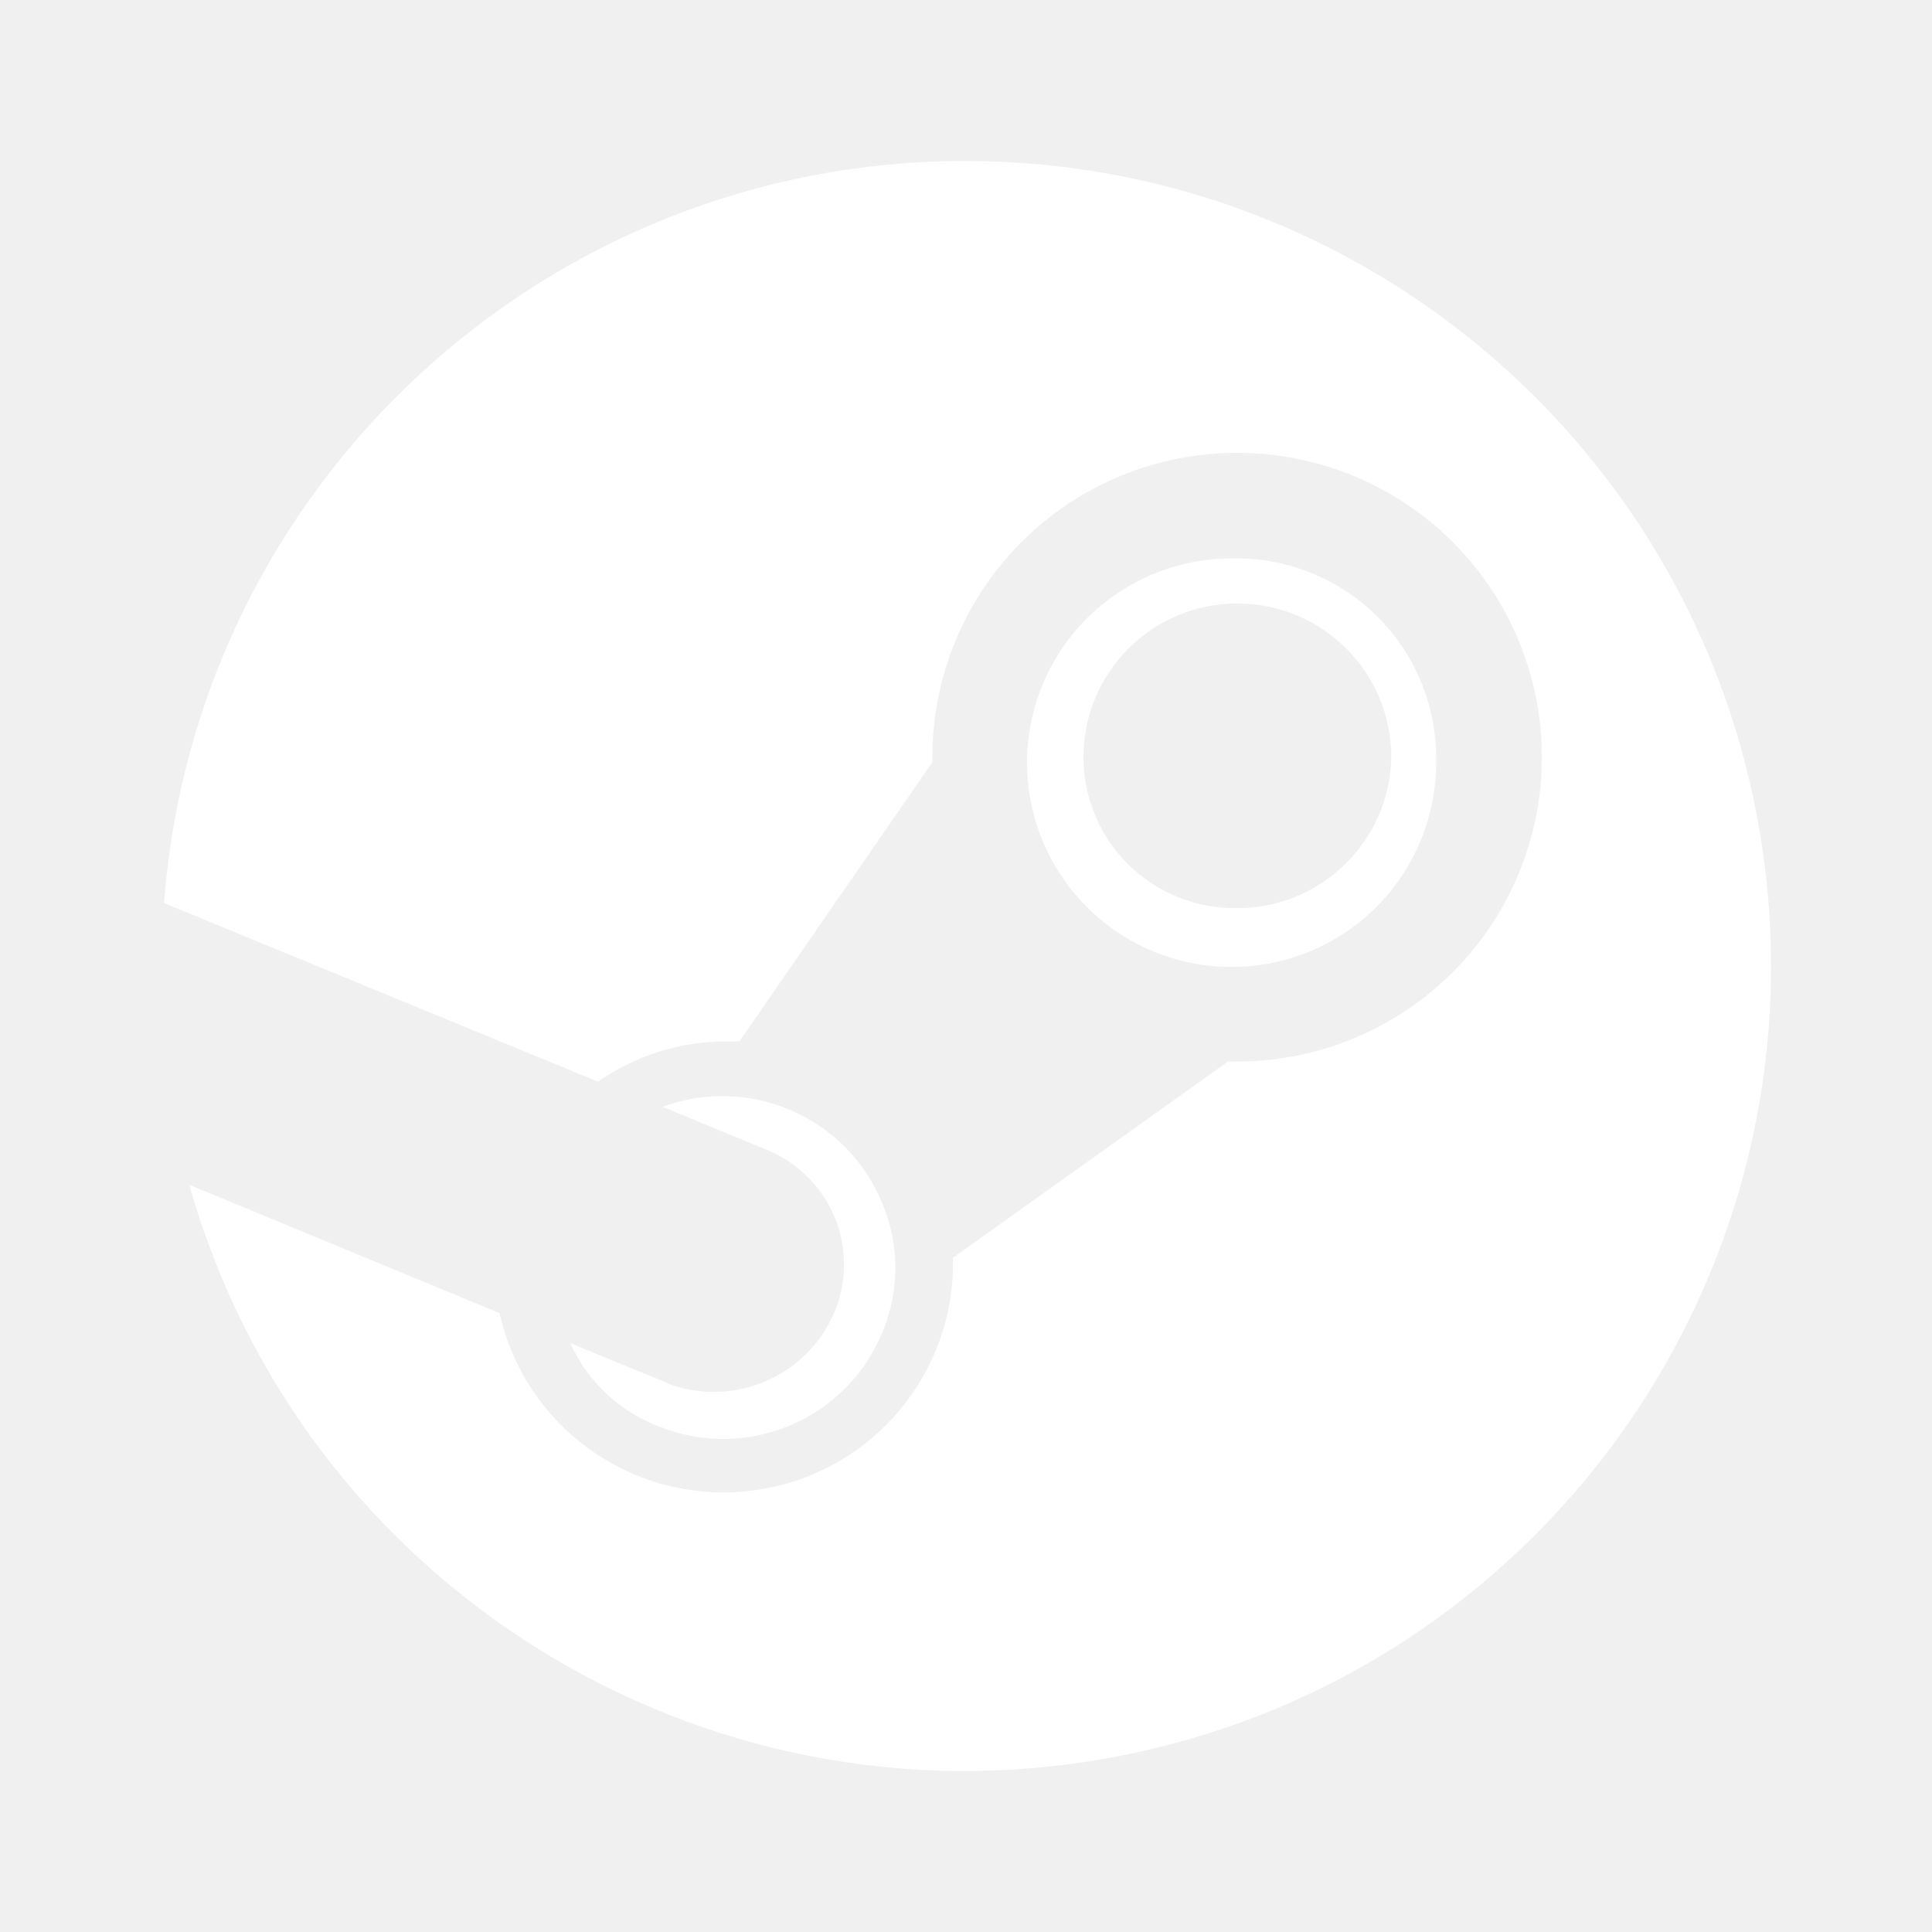
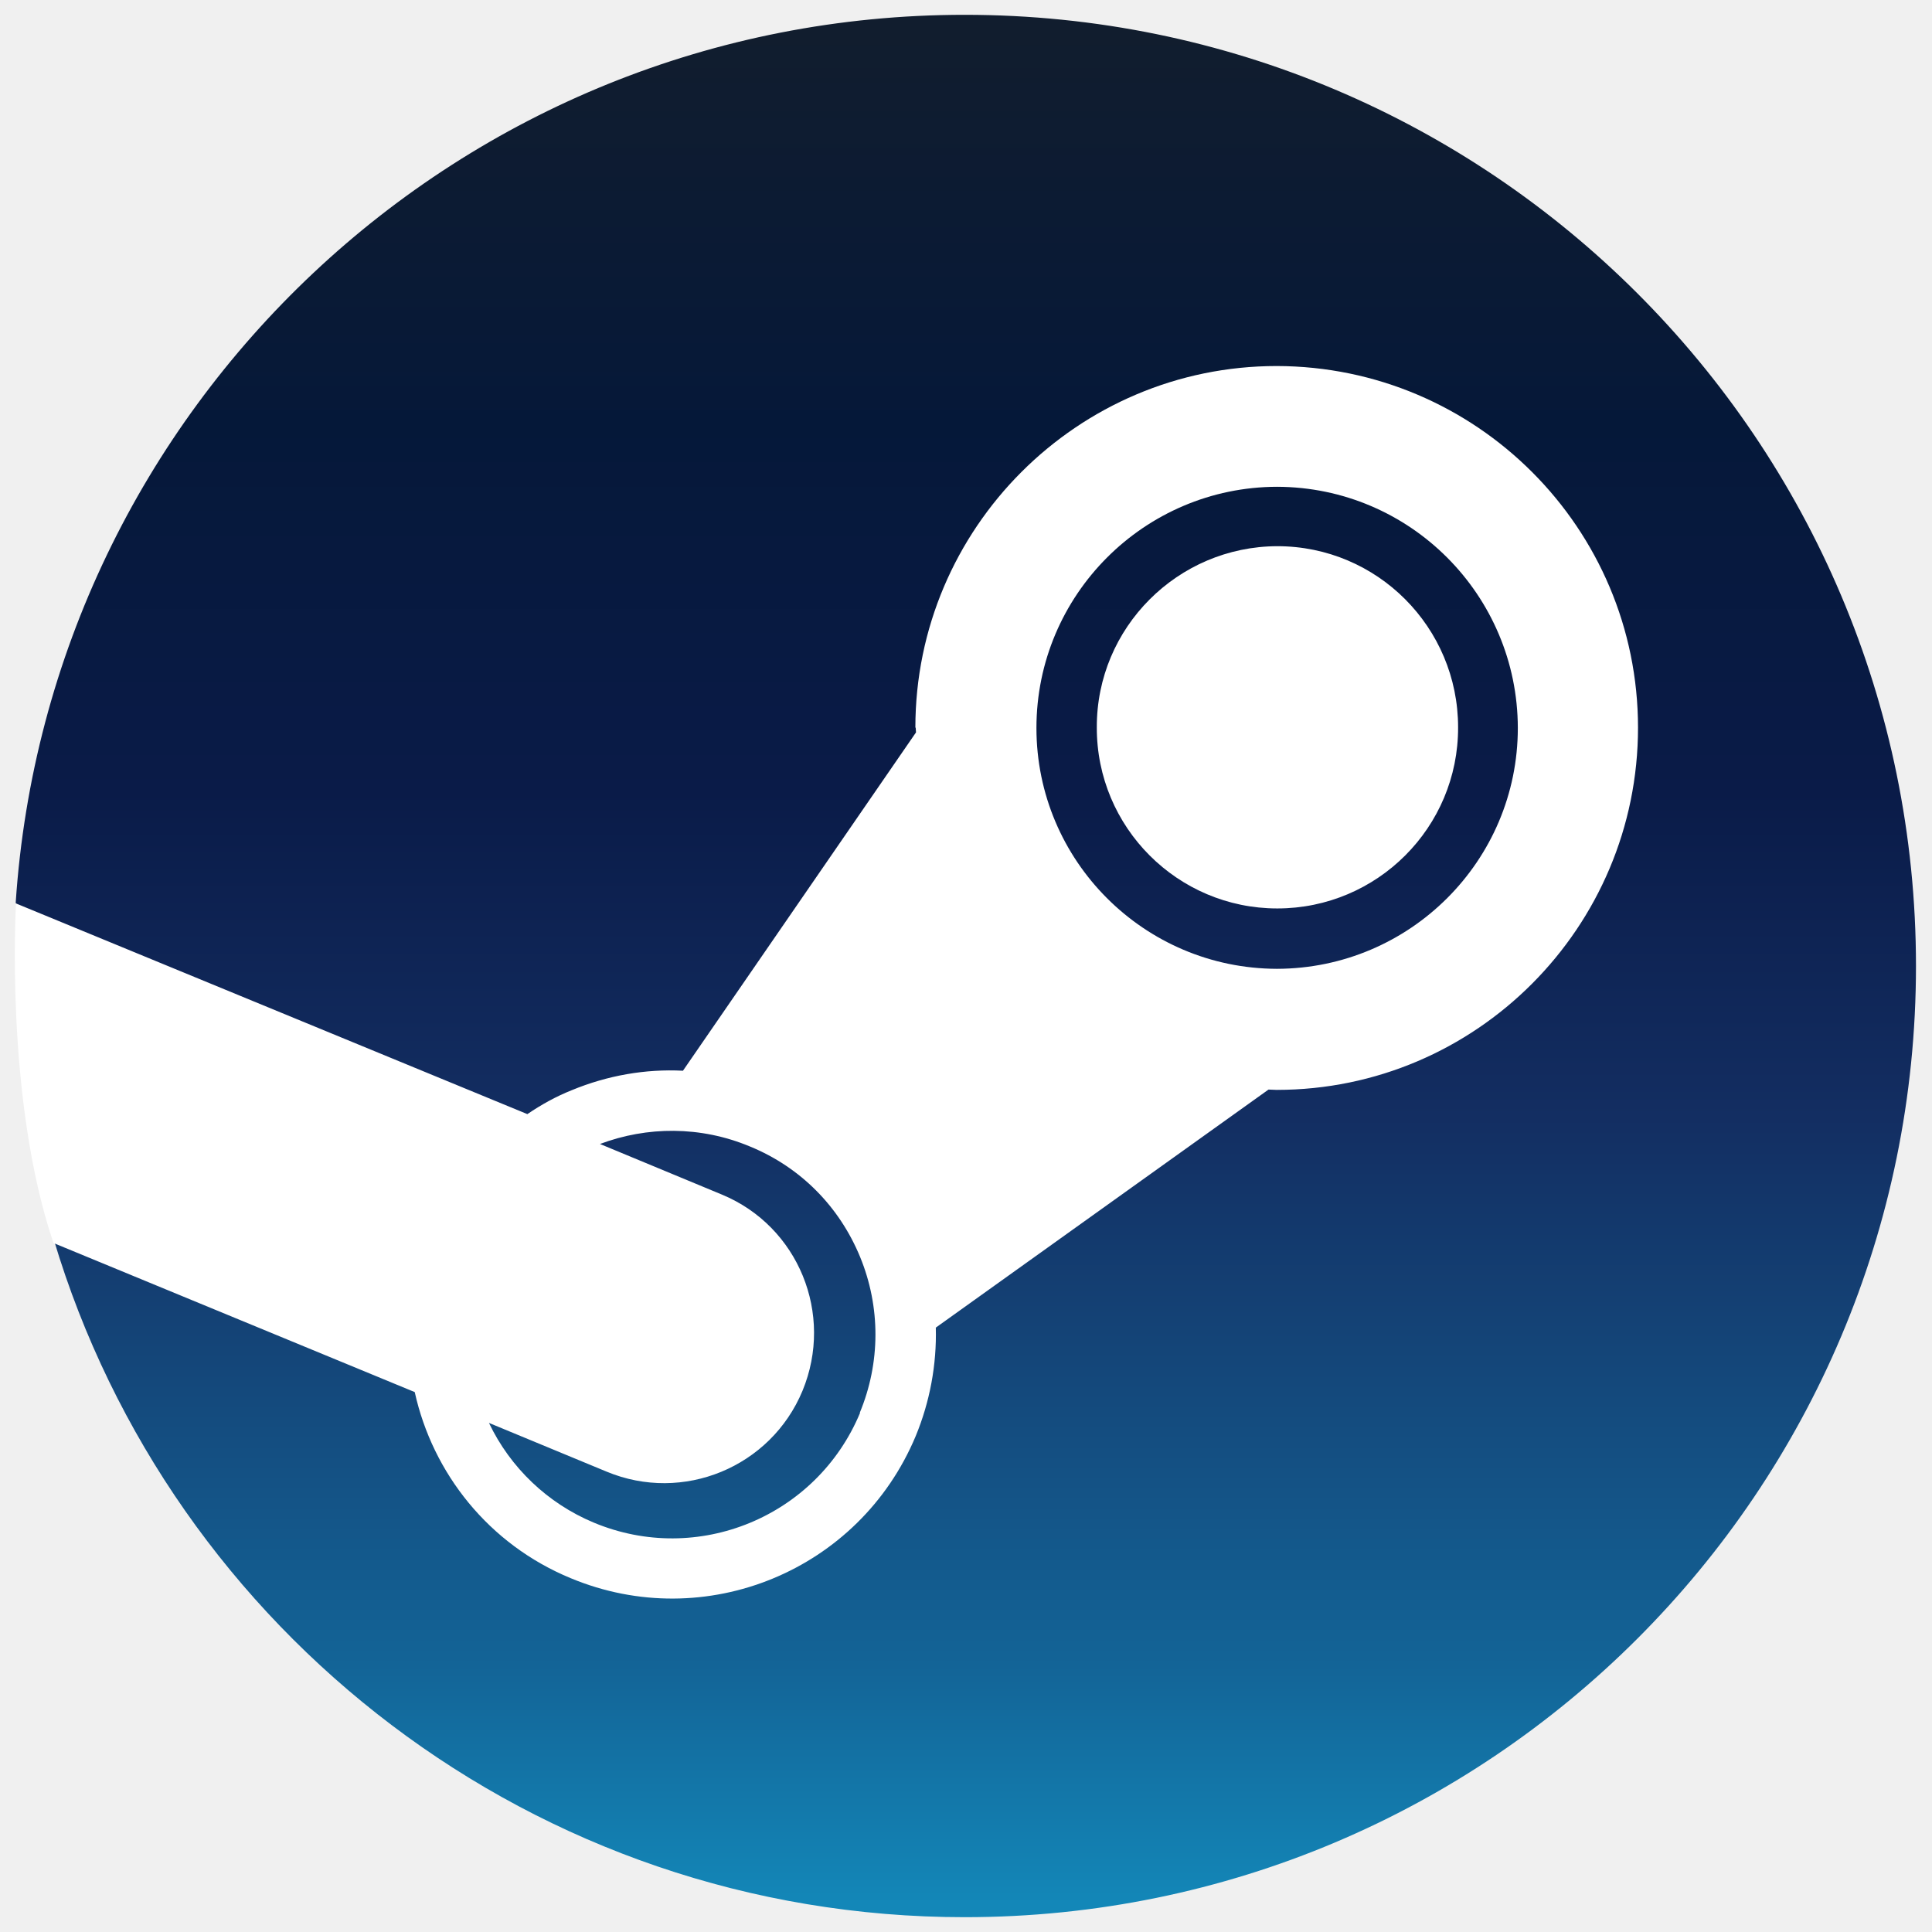
- <svg xmlns="http://www.w3.org/2000/svg" width="24" height="24" viewBox="0 0 24 24" fill="none">
-   <path d="M12.004 2C17.176 2.009 21.491 5.95 21.959 11.094C22.427 16.238 18.895 20.892 13.809 21.832C8.723 22.772 3.757 19.689 2.351 14.718L6.206 16.312C6.52 17.718 7.836 18.668 9.272 18.525C10.707 18.381 11.809 17.19 11.838 15.749V15.624L15.255 13.187H15.349C16.882 13.194 18.268 12.278 18.86 10.866C19.452 9.453 19.133 7.824 18.052 6.739C16.97 5.654 15.34 5.327 13.923 5.911C12.506 6.495 11.582 7.875 11.582 9.406V9.468L9.185 12.937H9.025C8.454 12.935 7.897 13.11 7.429 13.437L2.038 11.218C2.431 6.014 6.778 1.993 12.004 2ZM8.306 17.186L7.085 16.686C7.299 17.161 7.693 17.532 8.18 17.718C9.266 18.159 10.506 17.643 10.956 16.562C11.178 16.043 11.178 15.456 10.956 14.937C10.513 13.875 9.311 13.351 8.23 13.749L9.516 14.28C9.901 14.434 10.208 14.736 10.367 15.118C10.526 15.501 10.524 15.931 10.361 16.312C10.015 17.107 9.106 17.491 8.293 17.186H8.306ZM13.459 9.406C13.459 9.909 13.662 10.391 14.021 10.744C14.381 11.096 14.867 11.29 15.371 11.281C16.413 11.281 17.264 10.447 17.283 9.406C17.283 8.351 16.427 7.497 15.371 7.497C14.315 7.497 13.459 8.351 13.459 9.406ZM17.84 9.437C17.855 10.467 17.245 11.404 16.297 11.808C15.348 12.213 14.249 12.004 13.515 11.281C12.781 10.558 12.557 9.463 12.949 8.51C13.341 7.558 14.271 6.936 15.302 6.937C15.974 6.922 16.623 7.179 17.101 7.65C17.579 8.122 17.846 8.766 17.84 9.437Z" fill="white" />
+ <svg xmlns="http://www.w3.org/2000/svg" width="24px" height="24px" viewBox="0 0 24 24" version="1.1">
+   <defs>
+     <linearGradient id="linear0" gradientUnits="userSpaceOnUse" x1="0.5" y1="0" x2="0.5" y2="1" gradientTransform="matrix(23.60547,0,0,23.63281,0.195312,0.183594)">
+       <stop offset="0" style="stop-color:rgb(6.667%,11.373%,18.039%);stop-opacity:1;" />
+       <stop offset="0.212" style="stop-color:rgb(1.961%,9.412%,22.353%);stop-opacity:1;" />
+       <stop offset="0.407" style="stop-color:rgb(3.922%,10.588%,28.235%);stop-opacity:1;" />
+       <stop offset="0.581" style="stop-color:rgb(7.451%,18.039%,38.431%);stop-opacity:1;" />
+       <stop offset="0.738" style="stop-color:rgb(7.843%,29.412%,49.412%);stop-opacity:1;" />
+       <stop offset="0.873" style="stop-color:rgb(7.451%,39.216%,59.216%);stop-opacity:1;" />
+       <stop offset="1" style="stop-color:rgb(7.451%,52.941%,72.157%);stop-opacity:1;" />
+     </linearGradient>
+   </defs>
+   <g id="surface1">
+     <path style=" stroke:none;fill-rule:nonzero;fill:url(#linear0);" d="M 0.668 15.398 C 2.125 20.266 6.641 23.816 11.984 23.816 C 18.512 23.816 23.801 18.527 23.801 12 C 23.801 5.473 18.512 0.184 11.984 0.184 C 5.723 0.184 0.602 5.055 0.195 11.215 C 0.961 12.5 1.258 13.293 0.664 15.398 Z M 0.668 15.398 " />
+     <path style=" stroke:none;fill-rule:nonzero;fill:rgb(100%,100%,100%);fill-opacity:1;" d="M 11.375 9.039 L 11.379 9.098 L 8.484 13.301 C 8.02 13.277 7.547 13.359 7.102 13.543 C 6.906 13.621 6.723 13.723 6.551 13.84 L 0.199 11.223 C 0.199 11.223 0.055 13.641 0.664 15.441 L 5.152 17.293 C 5.375 18.301 6.07 19.184 7.09 19.605 C 8.762 20.301 10.676 19.512 11.375 17.84 C 11.551 17.414 11.637 16.953 11.625 16.492 L 15.758 13.535 L 15.859 13.539 C 18.336 13.539 20.348 11.52 20.348 9.039 C 20.348 6.562 18.34 4.551 15.859 4.547 C 13.387 4.547 11.371 6.562 11.371 9.039 Z M 10.684 17.551 C 10.145 18.844 8.664 19.453 7.375 18.914 C 6.805 18.676 6.34 18.234 6.074 17.676 L 7.535 18.281 C 8.484 18.676 9.574 18.227 9.969 17.277 C 10.363 16.324 9.918 15.234 8.969 14.84 L 7.453 14.211 C 8.035 13.992 8.699 13.984 9.316 14.242 C 9.945 14.5 10.426 14.988 10.684 15.613 C 10.941 16.238 10.938 16.93 10.68 17.551 M 15.863 12.035 C 14.211 12.031 12.875 10.691 12.875 9.043 C 12.875 7.391 14.215 6.051 15.863 6.047 C 17.516 6.051 18.852 7.391 18.855 9.043 C 18.855 10.691 17.516 12.031 15.863 12.035 M 13.625 9.035 C 13.621 7.797 14.629 6.789 15.867 6.785 C 17.109 6.785 18.113 7.793 18.113 9.035 C 18.117 10.277 17.109 11.285 15.867 11.285 C 14.629 11.285 13.621 10.277 13.625 9.035 Z M 13.625 9.035 " />
+   </g>
</svg>
